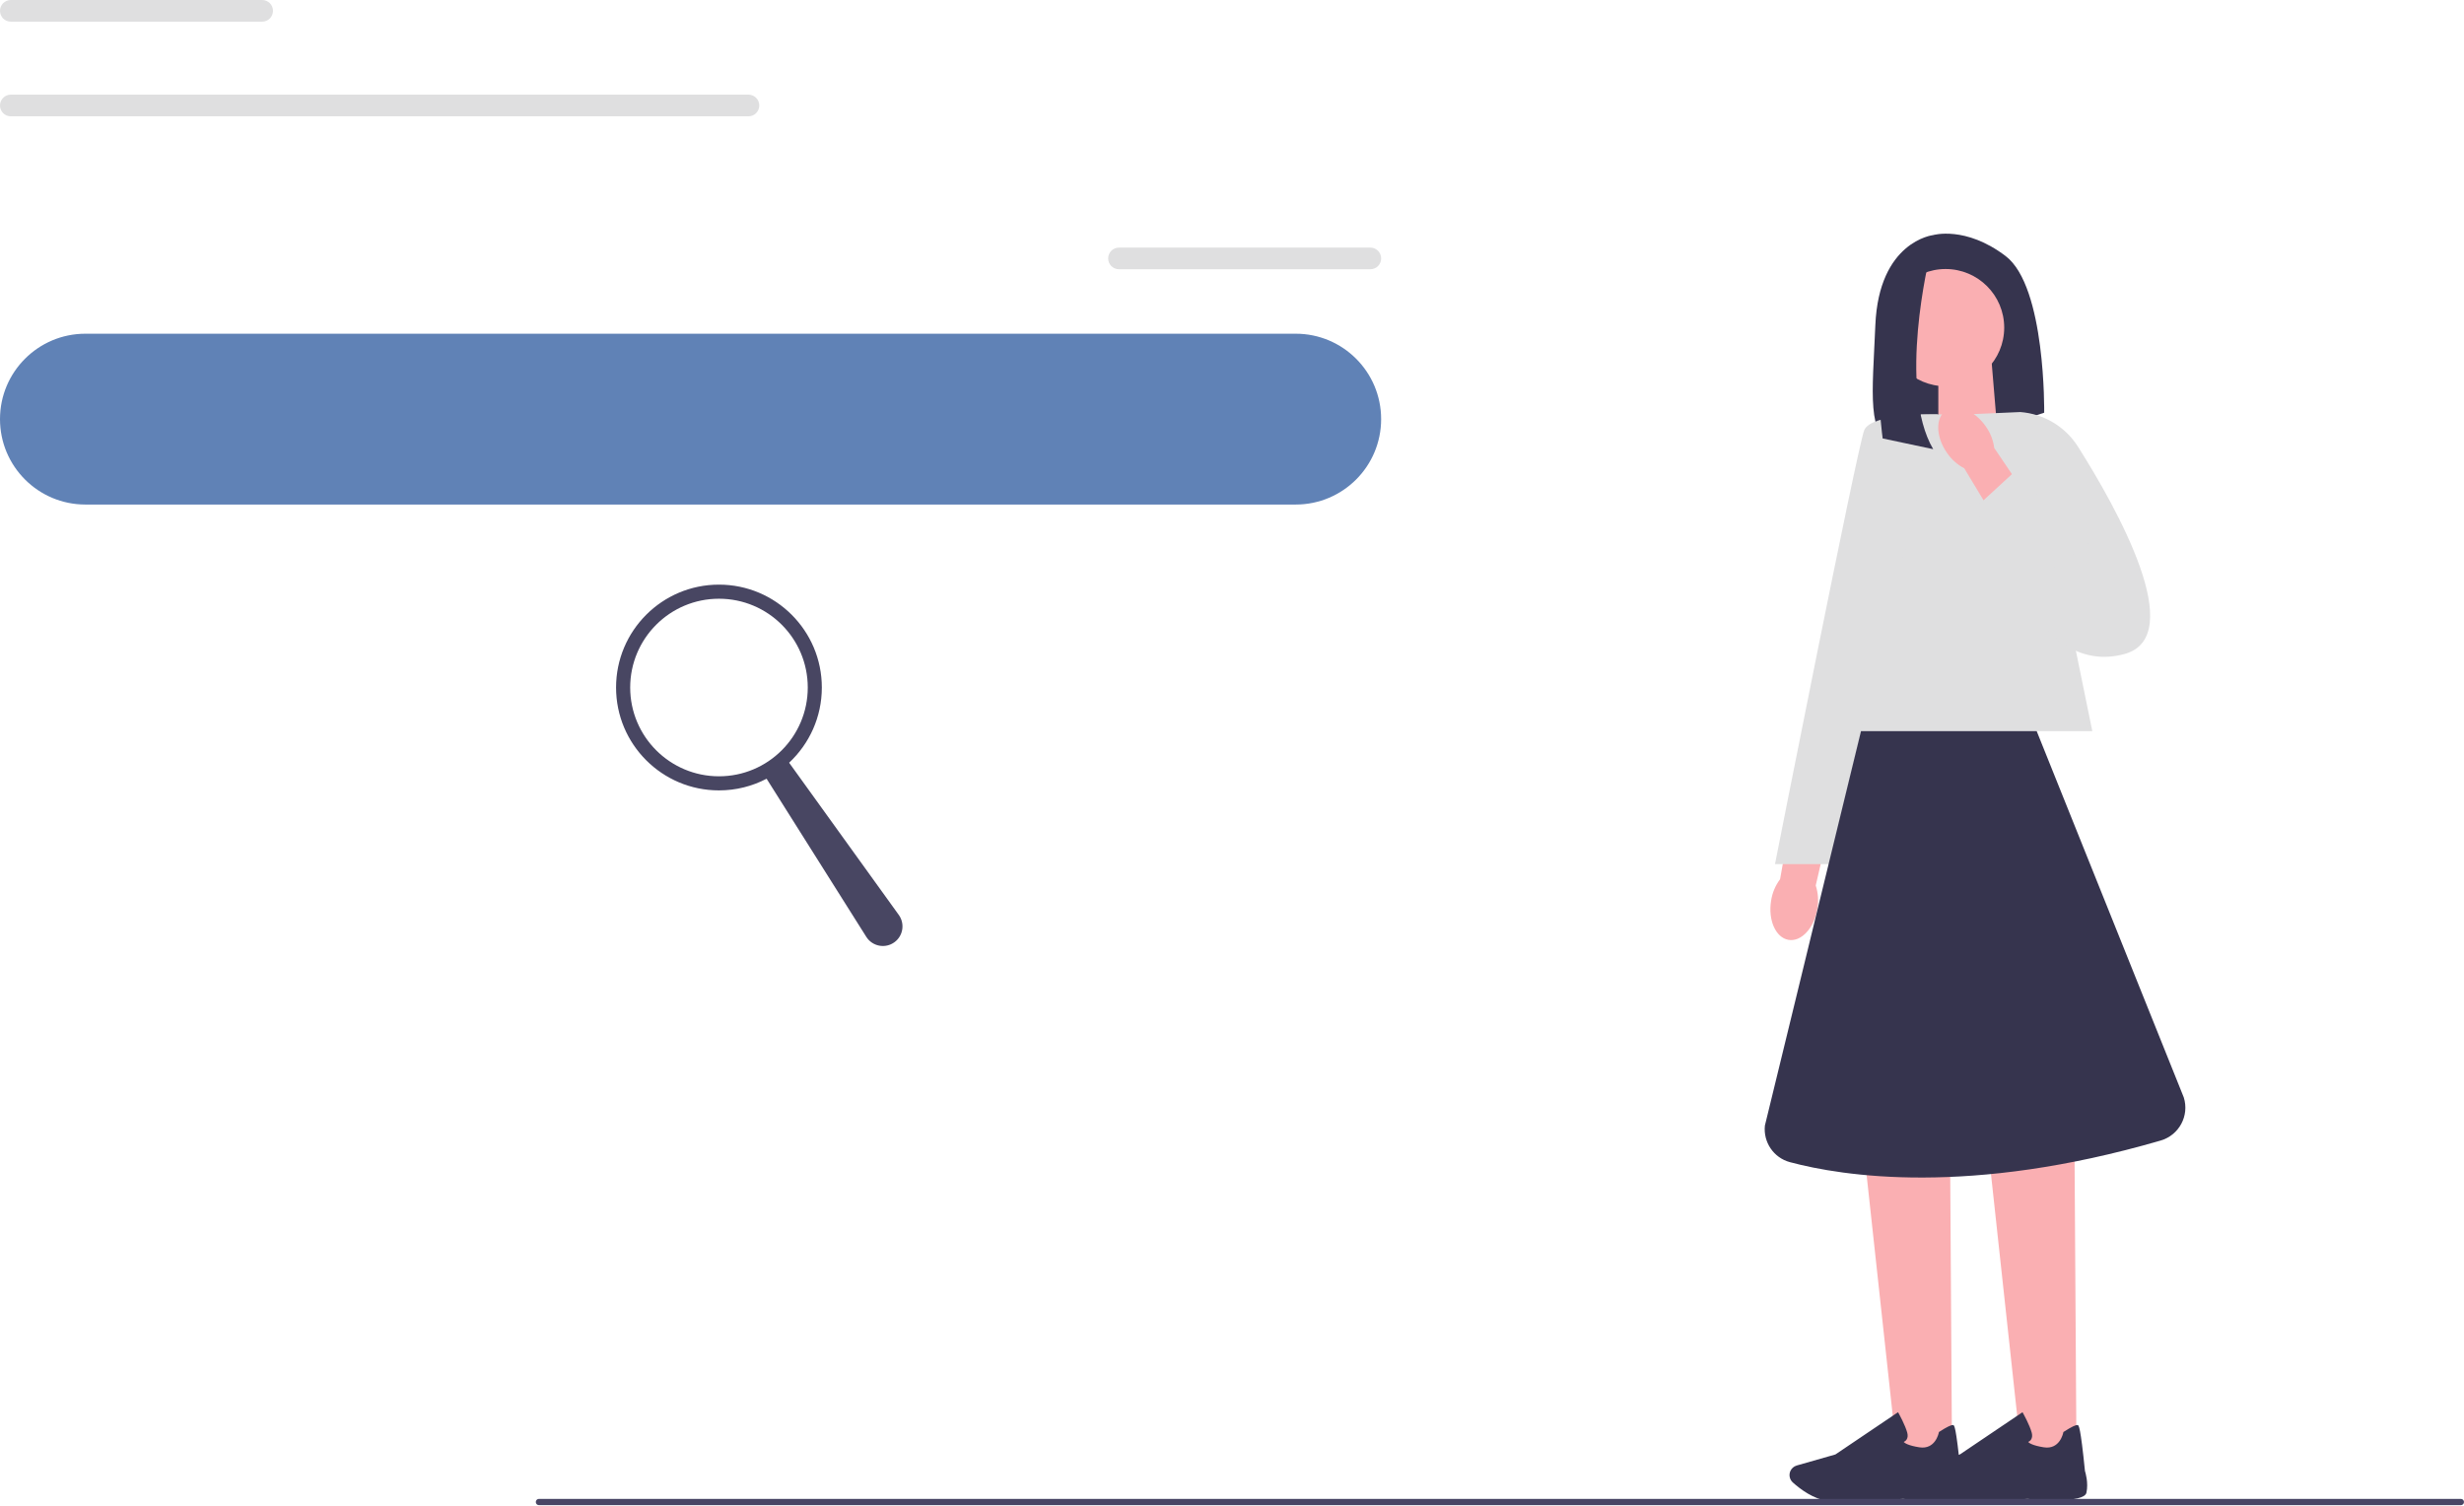
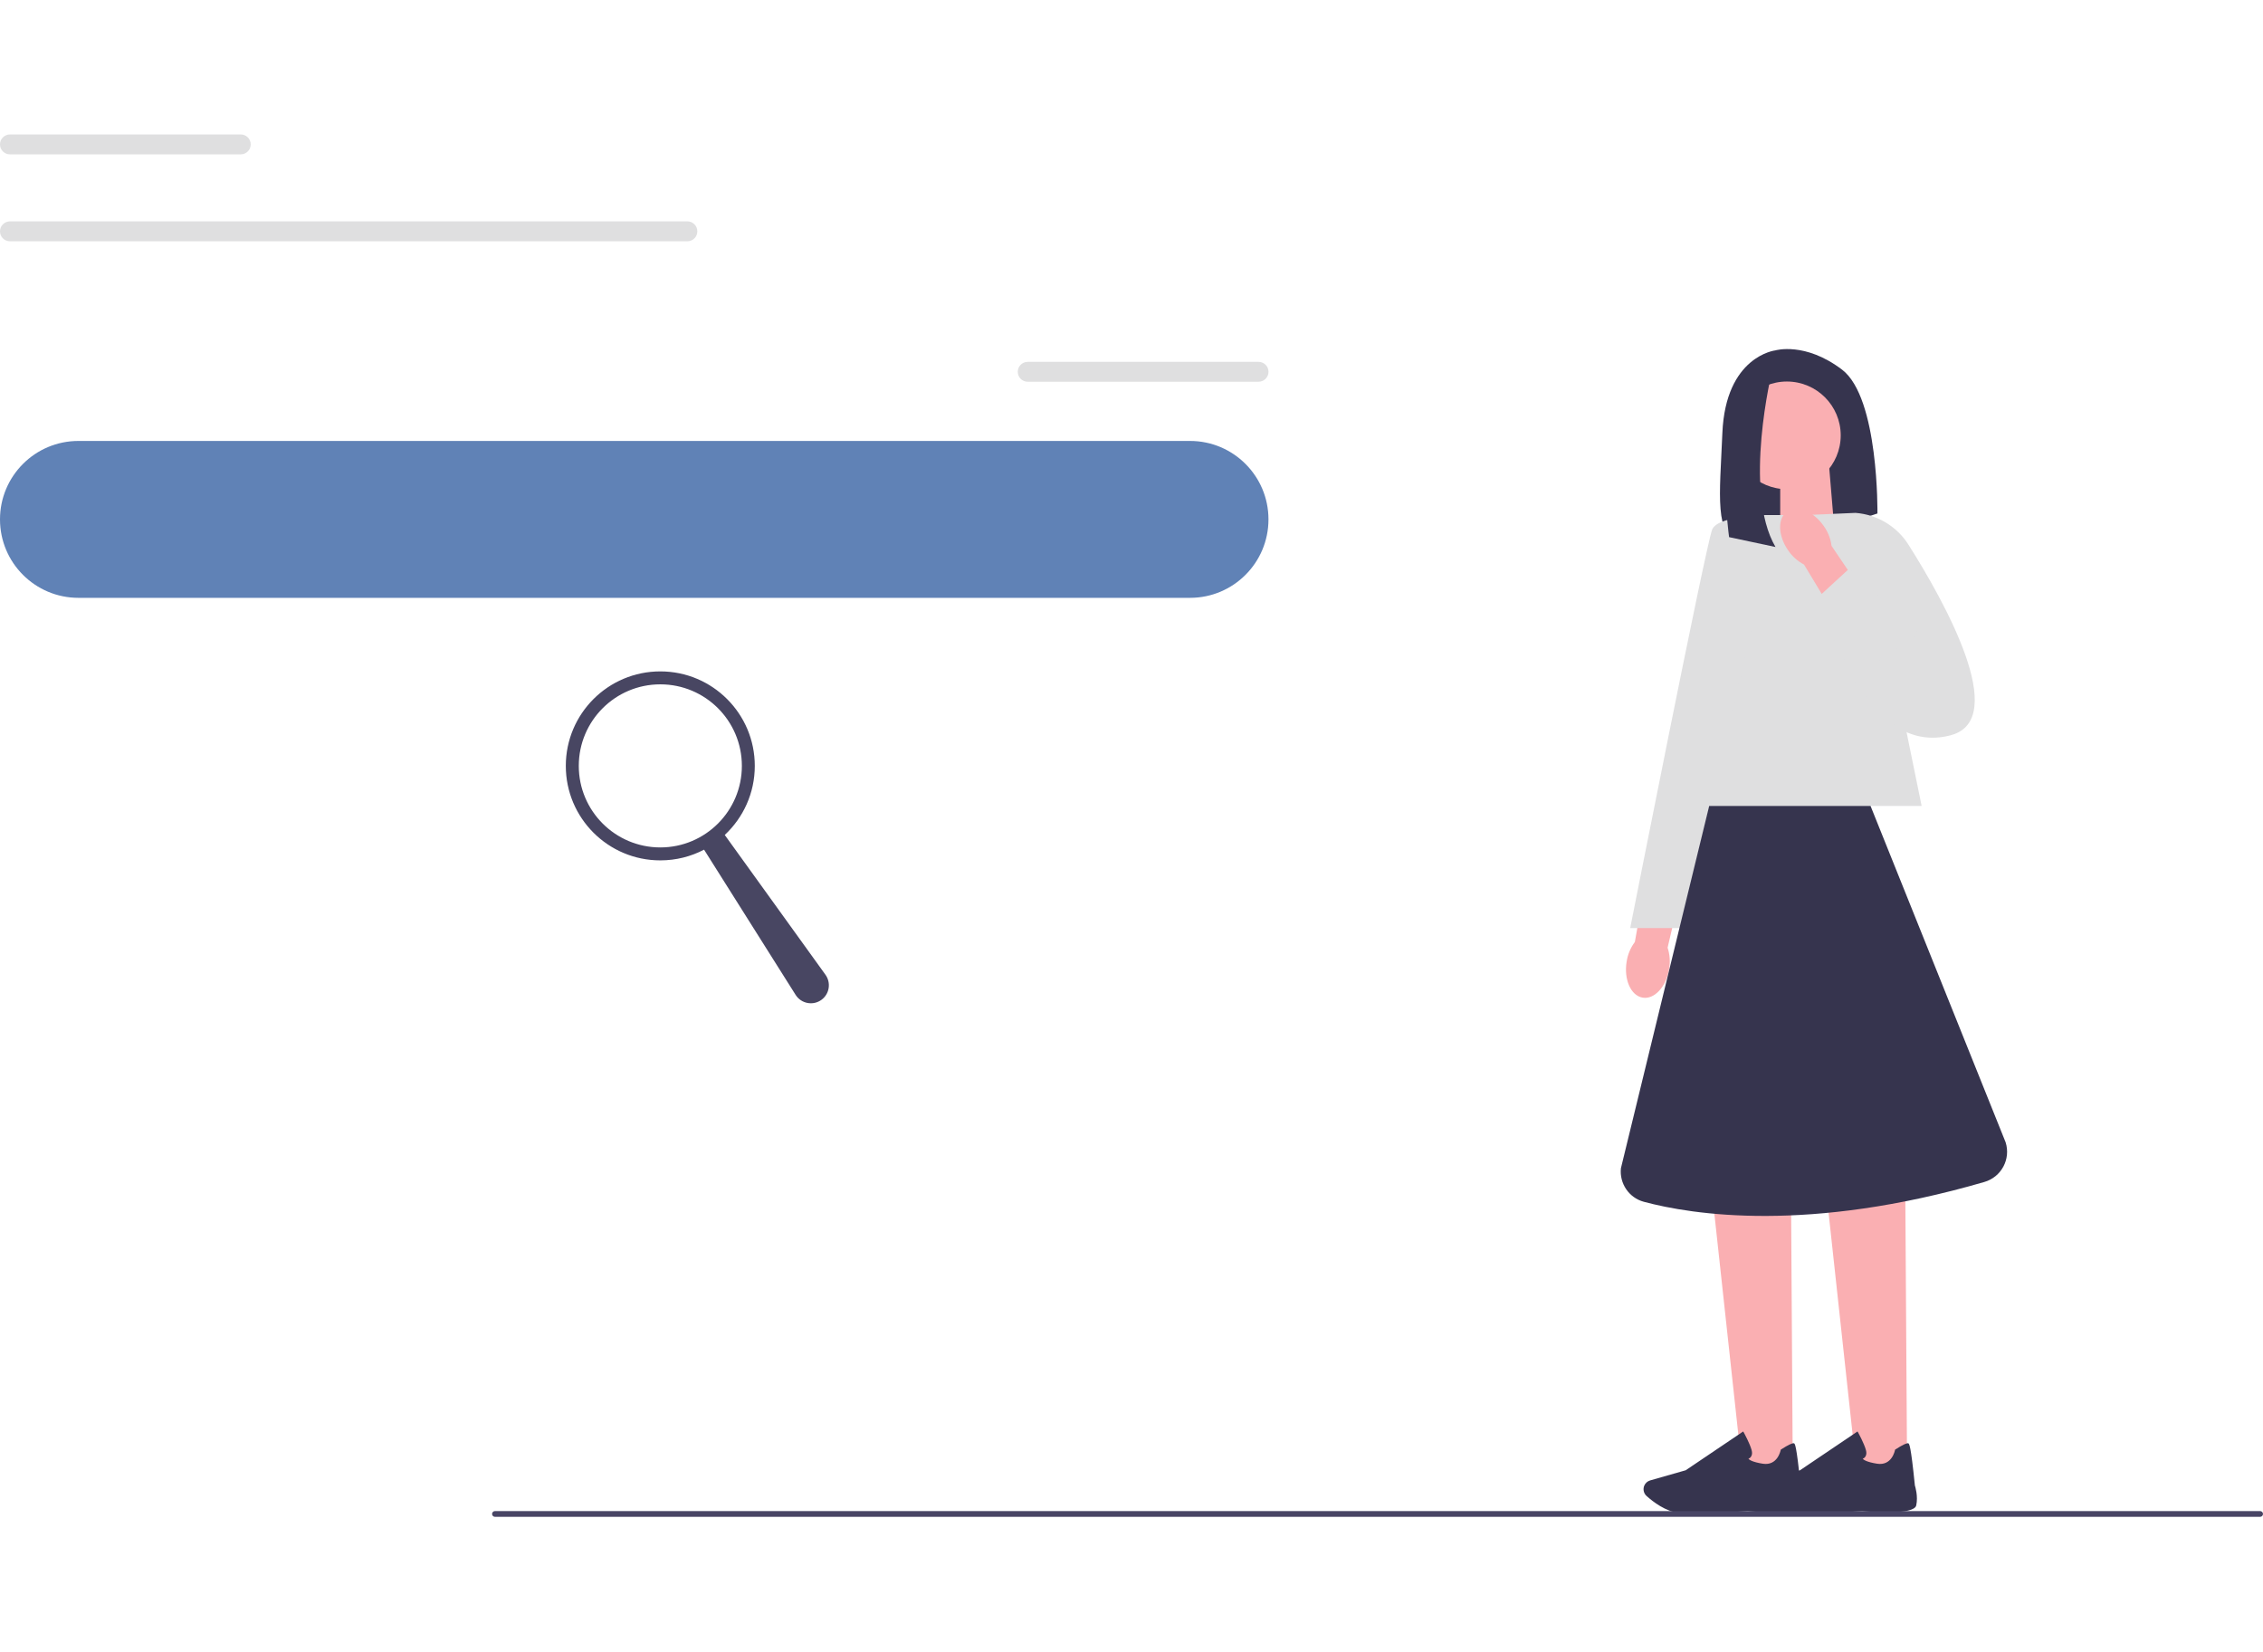
- <svg xmlns="http://www.w3.org/2000/svg" width="934.98" height="571.14" viewBox="0 0 934.98 571.14">
+ <svg xmlns="http://www.w3.org/2000/svg" width="548.691" height="400.372" viewBox="0 0 934.98 571.14">
  <path d="m733.52,89.21s-20.58,2.32-21.91,34.19c-1.11,26.56-3.37,41.36,7.44,46.9,3.86,1.98,8.4,2.15,12.53.8l44.1-14.5s.66-47.8-14.61-59.42-27.55-7.97-27.55-7.97h0Z" fill="#36344e" stroke-width="0" />
  <polygon points="757.83 162.46 735.51 169.8 735.51 137.67 755.76 137.67 757.83 162.46" fill="#faafb2" stroke-width="0" />
  <path id="uuid-ea0a1472-32fb-4242-948a-de51795c4bd3-46-44-46-72-78-43-43-46-263" d="m689.6,344.84c-1.21,7.36-6.12,12.64-10.96,11.79-4.85-.85-7.79-7.51-6.58-14.87.44-2.95,1.61-5.74,3.4-8.13l5.53-31.12,15.05,3.15-7.05,30.34c.93,2.87,1.14,5.9.61,8.84h0Z" fill="#faafb2" stroke-width="0" />
  <polygon points="740.7 551.77 719.8 551.77 707.67 440.07 739.99 440.07 740.7 551.77" fill="#faafb2" stroke-width="0" />
  <path d="m699.44,569.72c-2.2,0-4.16-.05-5.63-.19-5.55-.51-10.85-4.61-13.51-7-1.19-1.07-1.58-2.79-.96-4.27h0c.45-1.06,1.34-1.85,2.45-2.17l14.67-4.19,23.76-16.03.27.48c.1.18,2.43,4.38,3.21,7.22.3,1.08.22,1.98-.23,2.68-.31.48-.75.76-1.1.92.43.45,1.78,1.36,5.93,2.02,6.07.96,7.33-5.32,7.39-5.58l.04-.21.18-.12c2.88-1.86,4.66-2.7,5.27-2.52.38.11,1.02.31,2.74,17.41.17.54,1.38,4.47.56,8.24-.89,4.1-18.78,2.69-22.36,2.36-.1.01-13.49.96-22.67.96h-.01Z" fill="#36344e" stroke-width="0" />
  <polygon points="787.93 551.77 767.02 551.77 754.9 440.07 787.21 440.07 787.93 551.77" fill="#faafb2" stroke-width="0" />
  <path d="m746.67,569.72c-2.2,0-4.16-.05-5.63-.19-5.55-.51-10.85-4.61-13.51-7-1.19-1.07-1.58-2.79-.96-4.27h0c.45-1.06,1.34-1.85,2.45-2.17l14.67-4.19,23.76-16.03.27.48c.1.18,2.43,4.38,3.21,7.22.3,1.08.22,1.98-.23,2.68-.31.48-.75.76-1.1.92.43.45,1.78,1.36,5.93,2.02,6.07.96,7.33-5.32,7.39-5.58l.04-.21.18-.12c2.89-1.86,4.66-2.7,5.27-2.52.38.11,1.02.31,2.74,17.41.17.54,1.38,4.47.56,8.24-.89,4.1-18.78,2.69-22.36,2.36-.1.01-13.49.96-22.67.96h-.01Z" fill="#36344e" stroke-width="0" />
  <polygon points="793.94 277.42 692.37 277.42 728.88 157.26 769.38 157.26 793.94 277.42" fill="#dfdfe0" stroke-width="0" />
  <path d="m735.27,157.27s-25.23-.66-27.88,5.98-33.86,164.65-33.86,164.65h20.58l41.16-170.62h0Z" fill="#dfdfe0" stroke-width="0" />
  <circle cx="738.27" cy="124.32" r="22.24" fill="#faafb2" stroke-width="0" />
  <path d="m732.19,97.51s-12.24,49.7,1.37,72.93l-19.17-4.07s-7.43-54.39,7.51-64.28c0,0,10.29-4.58,10.29-4.58Z" fill="#36344e" stroke-width="0" />
  <path d="m772.83,277.42h-66.66l-36.47,149.69c-.67,6.32,3.34,12.22,9.48,13.87,20.01,5.36,68.03,12.95,140.7-8.2,6.99-2.03,10.96-9.41,8.77-16.36l-55.82-139h0Z" fill="#36344e" stroke-width="0" />
  <path d="m745.88,157.26l20.73-.91c8.98.68,17.1,5.56,21.91,13.17,14.65,23.16,42.06,71.97,17.59,78.66-32.26,8.81-47.89-40.24-47.89-40.24l-12.34-50.68h0Z" fill="#dfdfe0" stroke-width="0" />
  <path id="uuid-298a271f-a3d1-4ea5-9ac1-ac2853dfa275-47-45-47-73-79-44-44-47-264" d="m738.77,171.8c-4.26-6.12-4.41-13.33-.35-16.1,4.07-2.77,10.82-.04,15.08,6.08,1.74,2.42,2.84,5.24,3.22,8.2l17.71,26.18-12.99,8.23-16.08-26.68c-2.67-1.41-4.93-3.44-6.59-5.91h0Z" fill="#faafb2" stroke-width="0" />
  <polygon points="749.25 192.97 763.88 179.51 792.81 206.44 765.91 224.83 749.25 192.97" fill="#dfdfe0" stroke-width="0" />
  <path d="m32.41,126.63h459.26c17.9,0,32.41,14.51,32.41,32.41h0c0,17.9-14.51,32.41-32.41,32.41H32.41c-17.9,0-32.41-14.51-32.41-32.41h0c0-17.9,14.51-32.41,32.41-32.41Z" fill="#6082b6" stroke-width="0" />
  <path d="m203.31,569.95c0,.66.53,1.19,1.19,1.19h729.29c.66,0,1.19-.53,1.19-1.19s-.53-1.19-1.19-1.19H204.5c-.66,0-1.19.53-1.19,1.19Z" fill="#484565" stroke-width="0" />
  <path d="m424.62,93.95h95.35c2.28,0,4.12,1.84,4.12,4.11h0c0,2.27-1.84,4.11-4.12,4.11h-95.35c-2.28,0-4.12-1.84-4.12-4.11h0c0-2.27,1.84-4.11,4.12-4.11Z" fill="#dfdfe0" stroke-width="0" />
  <path d="m4.12,0h95.35c2.28,0,4.12,1.84,4.12,4.11h0c0,2.27-1.84,4.11-4.12,4.11H4.12C1.84,8.23,0,6.39,0,4.11h0C0,1.84,1.84,0,4.12,0Z" fill="#dfdfe0" stroke-width="0" />
  <path d="m4.12,35.91h279.87c2.28,0,4.12,1.84,4.12,4.12h0c0,2.27-1.84,4.11-4.12,4.11H4.12c-2.28,0-4.12-1.84-4.12-4.11h0c0-2.27,1.84-4.12,4.12-4.12Z" fill="#dfdfe0" stroke-width="0" />
  <path d="m233.77,260.88c0,21.56,17.48,39.04,39.04,39.04,6.53,0,12.68-1.6,18.08-4.43l37.83,60c2.32,3.67,7.27,4.59,10.75,1.99h0c3.25-2.43,3.95-7.01,1.58-10.31l-41.61-57.75c7.63-7.13,12.41-17.28,12.41-28.54,0-21.56-17.48-39.04-39.04-39.04s-39.04,17.48-39.04,39.04Zm5.36,0c0-18.6,15.08-33.69,33.69-33.69s33.69,15.08,33.69,33.69c0,18.6-15.08,33.69-33.69,33.69-18.6,0-33.69-15.08-33.69-33.69Z" fill="#484662" stroke-width="0" />
</svg>
